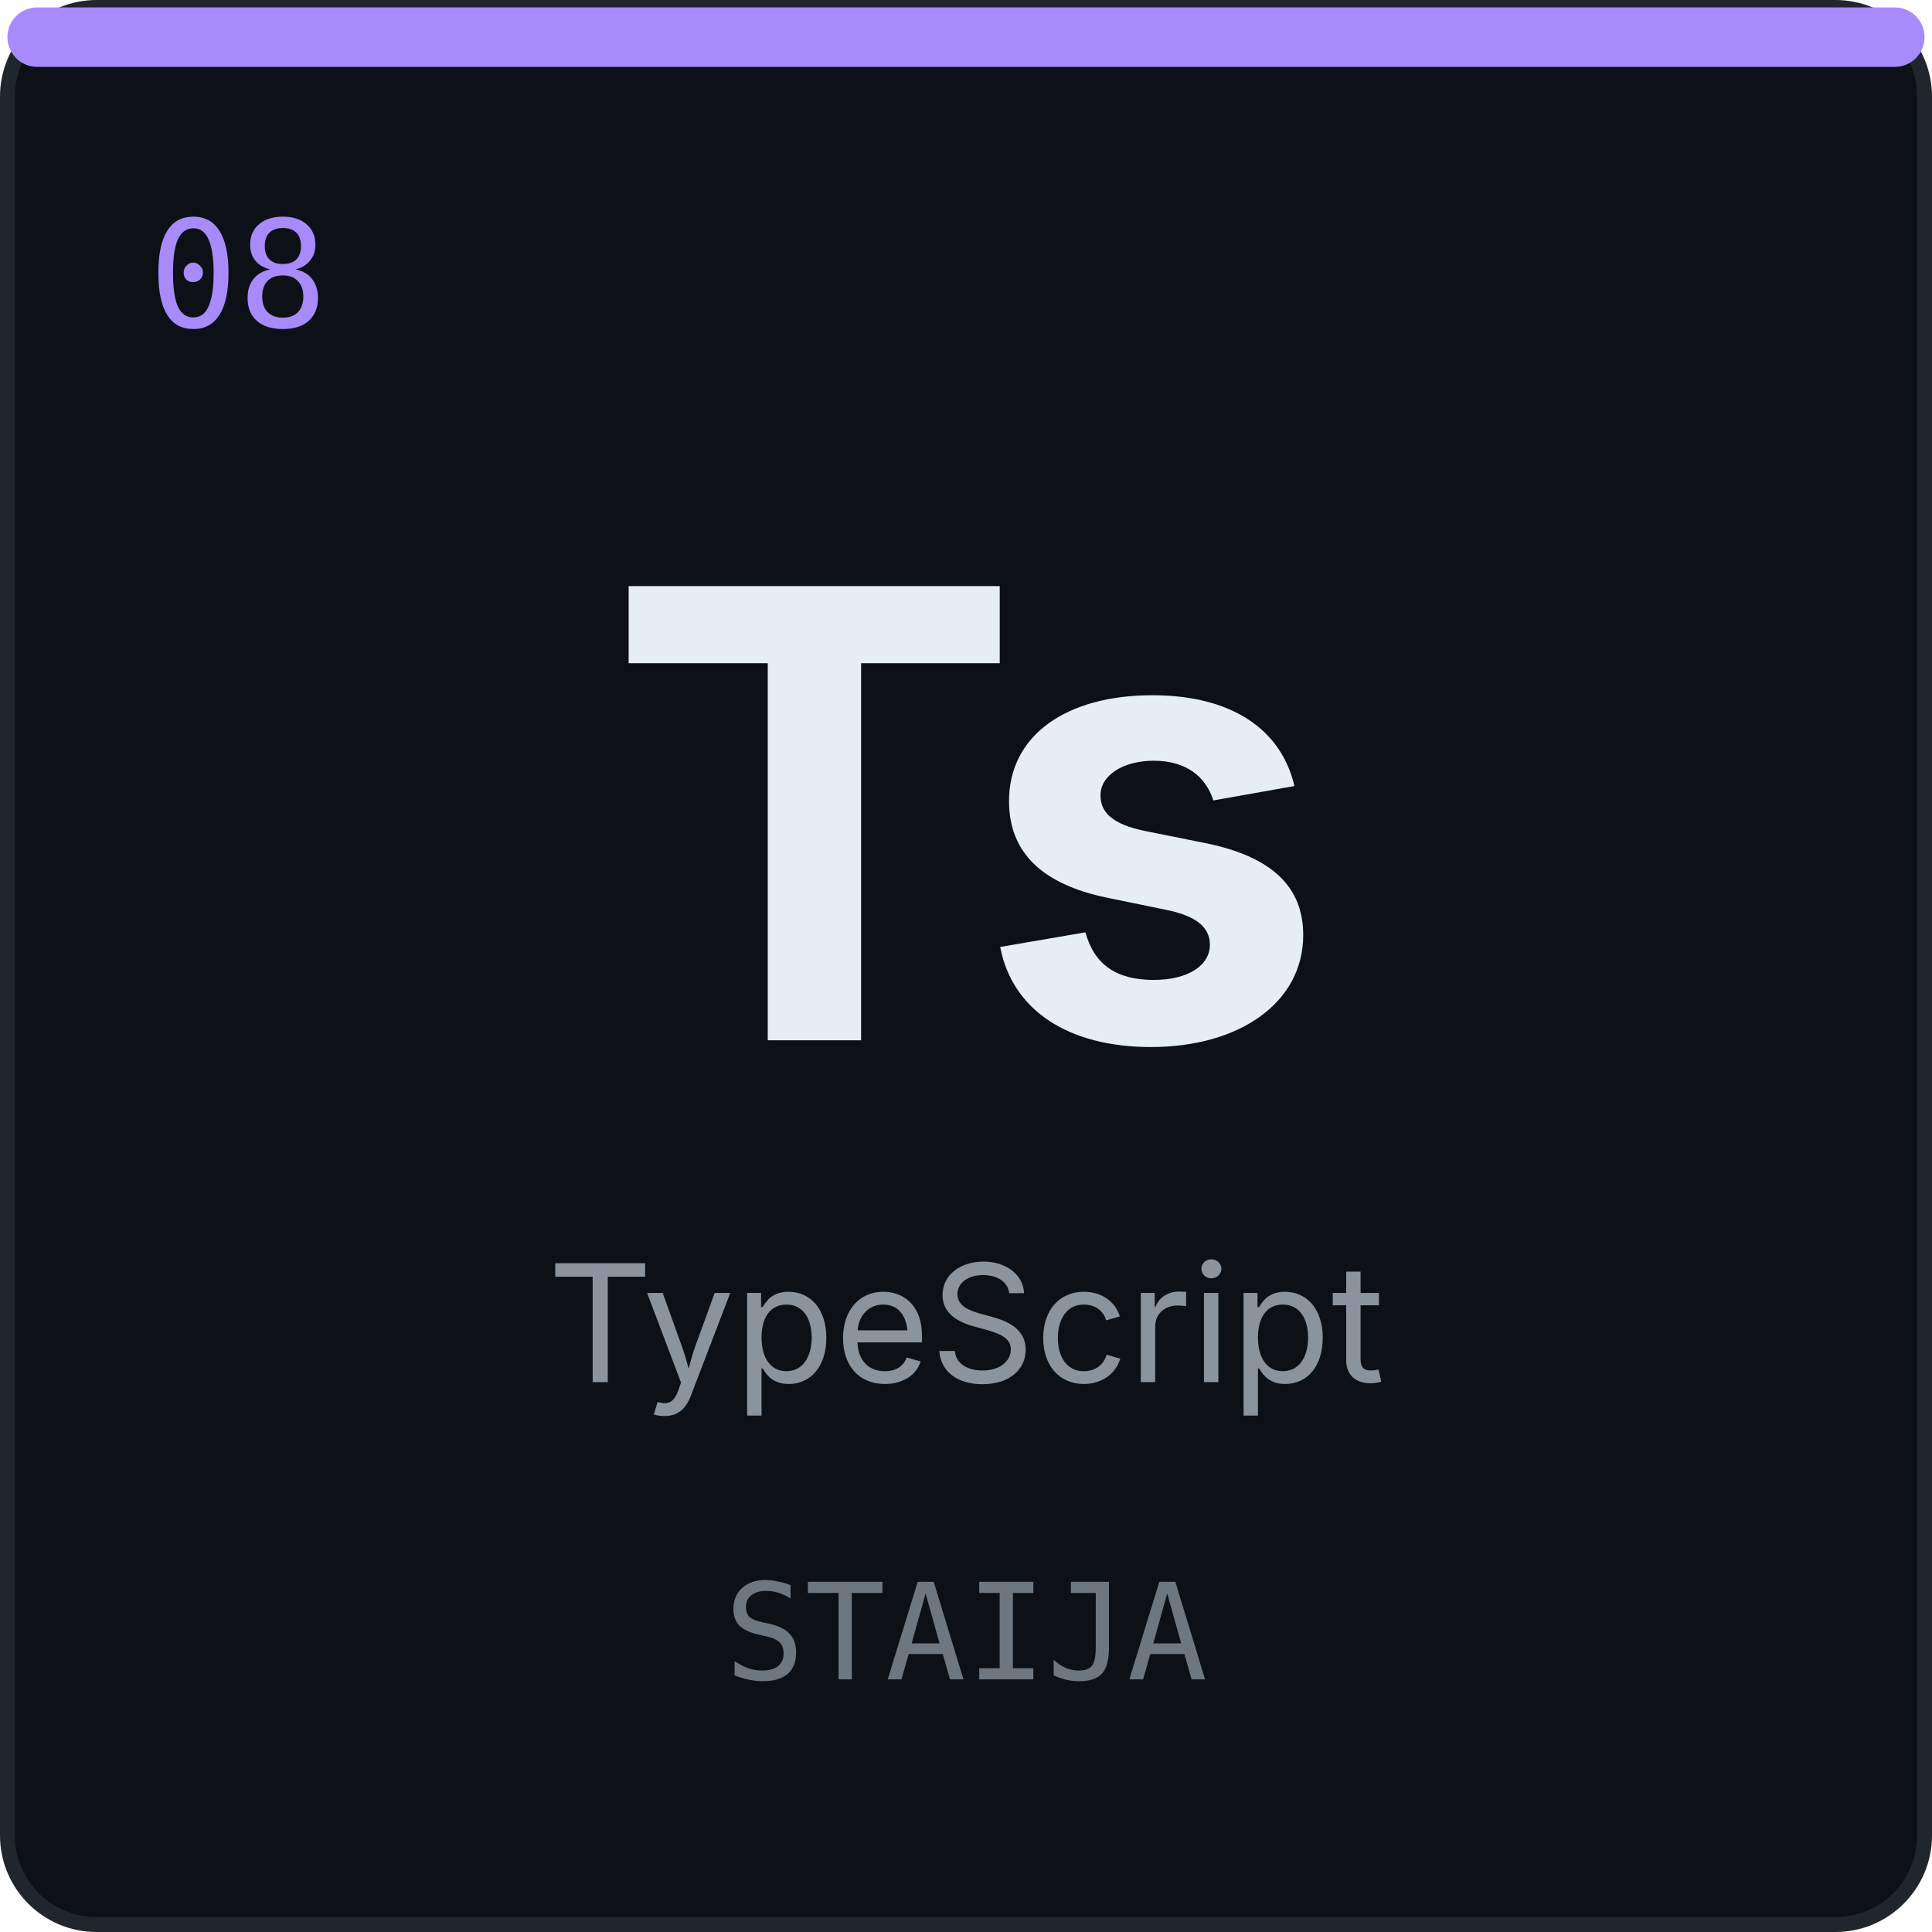
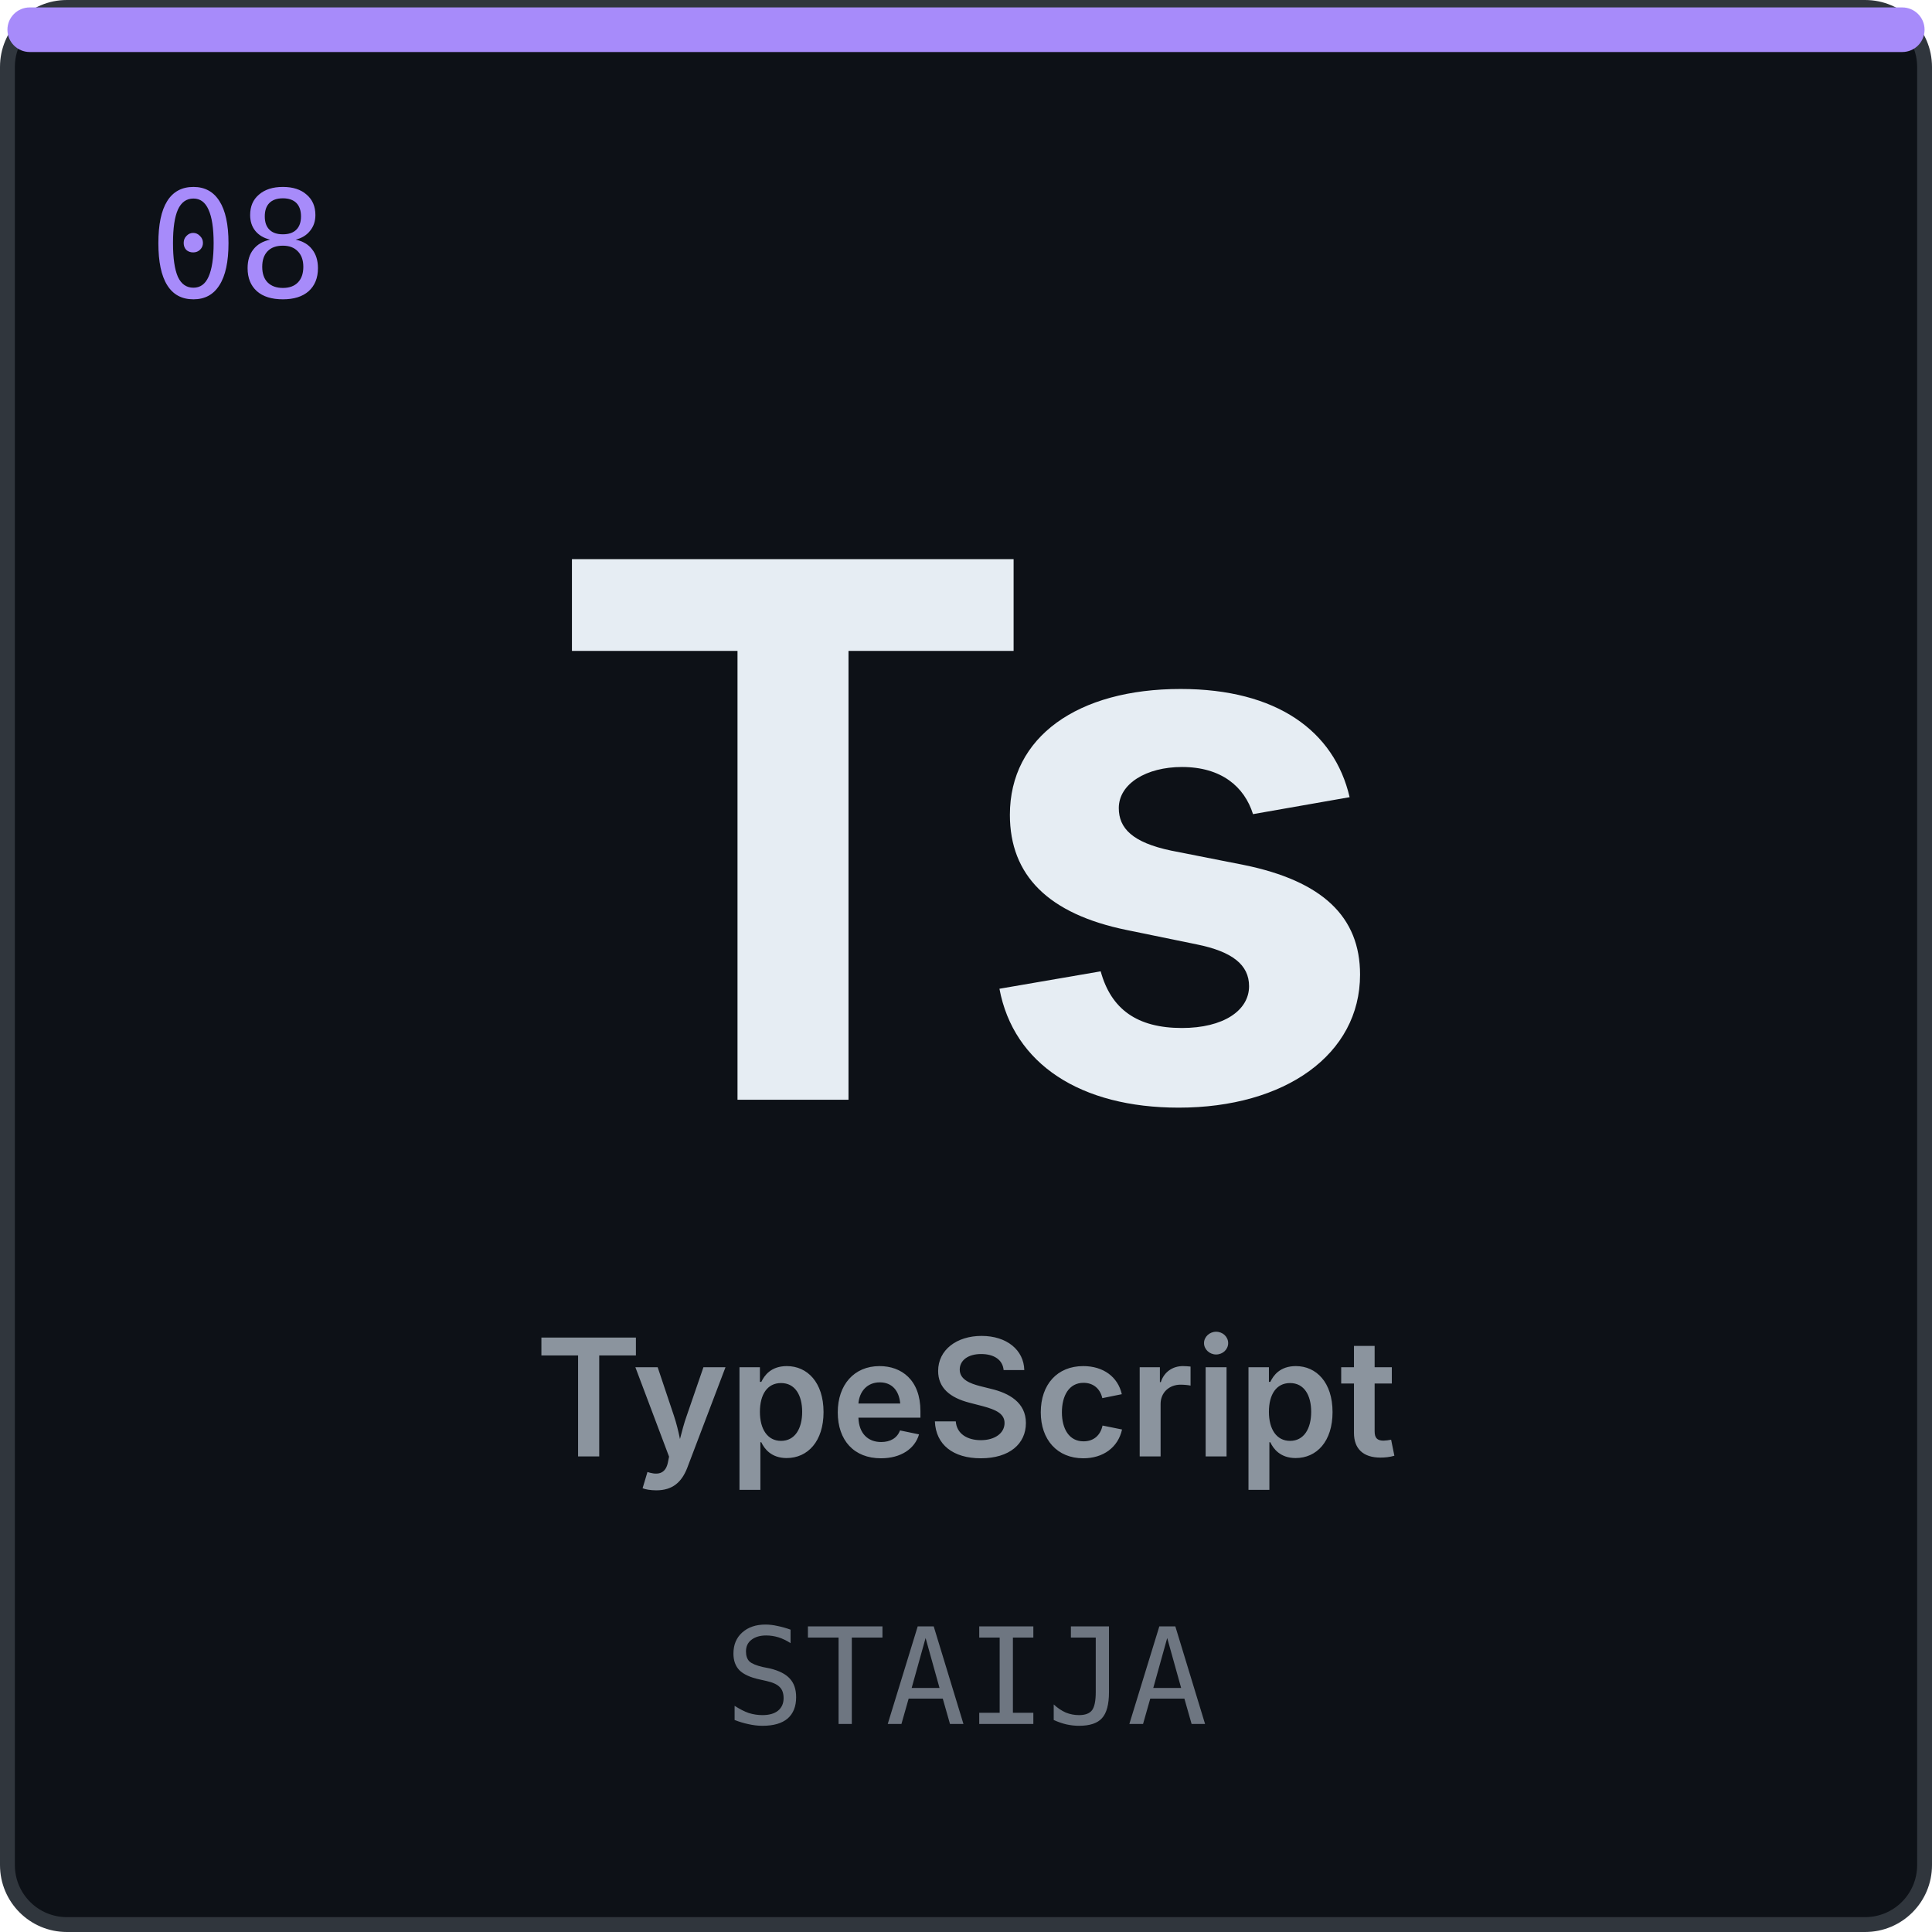
<svg xmlns="http://www.w3.org/2000/svg" width="130" height="130" viewBox="0 0 130 130" role="img" aria-label="08 Ts TypeScript STAIJA">
  <g opacity="1">
    <set attributeName="opacity" to="0" begin="0s" />
    <animate attributeName="opacity" from="0" to="1" begin="0.56s" dur="0.55s" fill="freeze" />
-     <rect x="0.5" y="0.5" width="129" height="129" rx="6" fill="#0d1117" stroke="#21262d" stroke-width="1" />
-     <rect x="0.5" y="0.5" width="129" height="4" rx="2" fill="#a78bfa">
+     <rect x="0.5" y="0.5" width="129" height="129" rx="4" fill="#0d1117" stroke="#30363d" stroke-width="1" />
+     <rect x="0.5" y="0.5" width="129" height="3" rx="1.5" fill="#a78bfa">
      <animate attributeName="opacity" values="1;0.45;1" dur="4s" begin="-1.68s" repeatCount="indefinite" />
    </rect>
-     <text x="10" y="22" font-family="ui-monospace, SFMono-Regular, Menlo, monospace" font-size="10" fill="#a78bfa">08</text>
-     <text x="65" y="70" font-family="-apple-system, BlinkMacSystemFont, Inter, system-ui, sans-serif" font-size="42" font-weight="700" fill="#e6edf3" text-anchor="middle">Ts</text>
-     <text x="65" y="93" font-family="-apple-system, BlinkMacSystemFont, Inter, system-ui, sans-serif" font-size="11" fill="#8b949e" text-anchor="middle">TypeScript</text>
-     <text x="65" y="113" font-family="ui-monospace, SFMono-Regular, Menlo, monospace" font-size="9" fill="#6e7681" text-anchor="middle">STAIJA</text>
+     <text x="10" y="20" font-family="ui-monospace, SFMono-Regular, Menlo, monospace" font-size="10" font-weight="500" fill="#a78bfa">08</text>
+     <text x="65" y="74" font-family="-apple-system, BlinkMacSystemFont, Inter, system-ui, sans-serif" font-size="50" font-weight="700" fill="#e6edf3" text-anchor="middle" letter-spacing="-1">Ts</text>
+     <text x="65" y="98" font-family="-apple-system, BlinkMacSystemFont, Inter, system-ui, sans-serif" font-size="11" font-weight="600" fill="#8b949e" text-anchor="middle">TypeScript</text>
+     <text x="65" y="116" font-family="ui-monospace, SFMono-Regular, Menlo, monospace" font-size="9" fill="#6e7681" text-anchor="middle">STAIJA</text>
  </g>
</svg>
